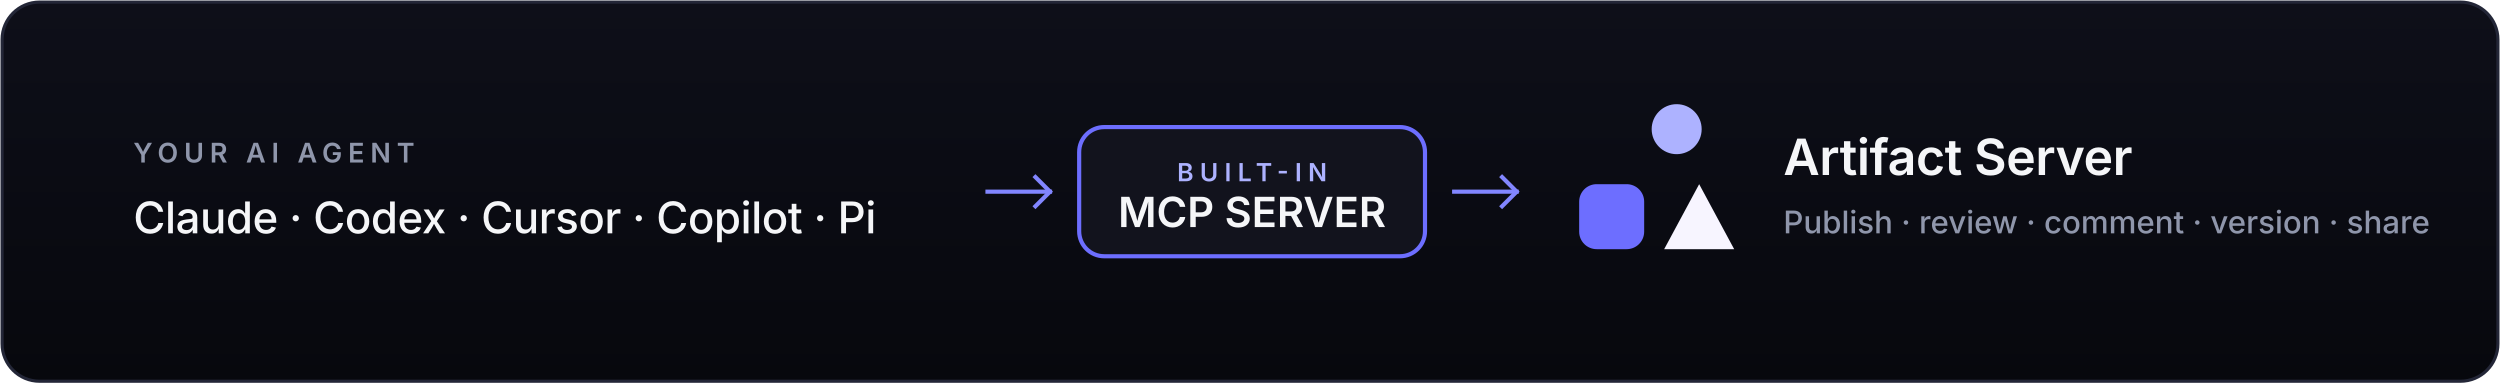
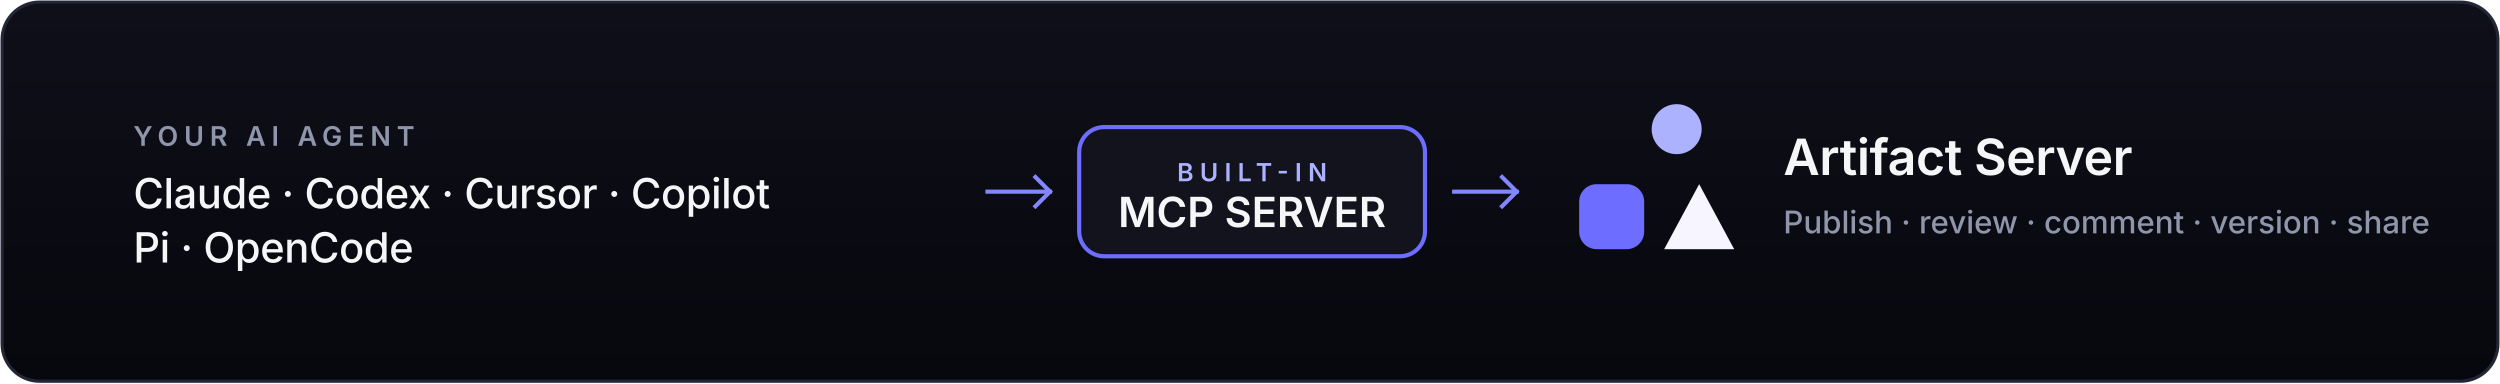
<svg xmlns="http://www.w3.org/2000/svg" width="1200" height="184" viewBox="0 0 1200 184" role="img" aria-labelledby="title description">
  <defs>
    <linearGradient id="frame" x1="0" y1="0" x2="0" y2="1">
      <stop offset="0" stop-color="#0e0f19" />
      <stop offset="1" stop-color="#07080d" />
    </linearGradient>
  </defs>
  <rect x="1" y="1" width="1198" height="182" rx="18" fill="url(#frame)" stroke="#232637" stroke-width="1.5" />
  <g font-family="ui-sans-serif, -apple-system, BlinkMacSystemFont, 'Segoe UI', sans-serif">
-     <text x="64" y="78" fill="#8f96ab" font-size="13" font-weight="600" letter-spacing="2.8">YOUR AI AGENT</text>
-     <text x="64" y="112" fill="#f5f6f8" font-size="21" font-weight="500" letter-spacing="-0.2">Claude · Codex · Cursor · Copilot · Pi</text>
+     <text x="64" y="70" fill="#8f96ab" font-size="13" font-weight="600" letter-spacing="2.8">YOUR AI AGENT</text>
+     <text x="64" y="100" fill="#f5f6f8" font-size="20" font-weight="500" letter-spacing="-0.2">Claude · Codex · Cursor · Copilot</text>
+     <text x="64" y="126" fill="#f5f6f8" font-size="20" font-weight="500" letter-spacing="-0.2">Pi · OpenCode</text>
    <g transform="translate(518 61)">
      <rect width="166" height="62" rx="12" fill="#12131d" stroke="#6d6eff" stroke-width="2" />
      <text x="83" y="26" fill="#adb2ff" font-size="12" font-weight="600" text-anchor="middle" letter-spacing="3">BUILT-IN</text>
      <text x="83" y="48" fill="#f5f6f8" font-size="20" font-weight="600" text-anchor="middle">MCP SERVER</text>
    </g>
    <g fill="none" stroke="#8286ff" stroke-linecap="square" stroke-linejoin="miter" stroke-width="2" aria-hidden="true">
      <path d="M474 92H504" />
      <path d="m497 85 7 7-7 7" />
      <path d="M698 92H728" />
      <path d="m721 85 7 7-7 7" />
    </g>
    <g transform="translate(758 50) scale(1.2)" aria-hidden="true">
      <rect x="0" y="32" width="26" height="26" rx="7" fill="#6d6eff" />
      <circle cx="39" cy="10" r="10" fill="#adb2ff" />
      <path d="M34 58 48 32 62 58Z" fill="#f7f5ff" />
    </g>
    <text x="856" y="84" fill="#f5f6f8" font-size="24" font-weight="600" letter-spacing="-0.2">Artifact Server</text>
    <text x="856" y="112" fill="#8f96ab" font-size="15" font-weight="500">Publish · review · comment · version · share</text>
  </g>
</svg>
